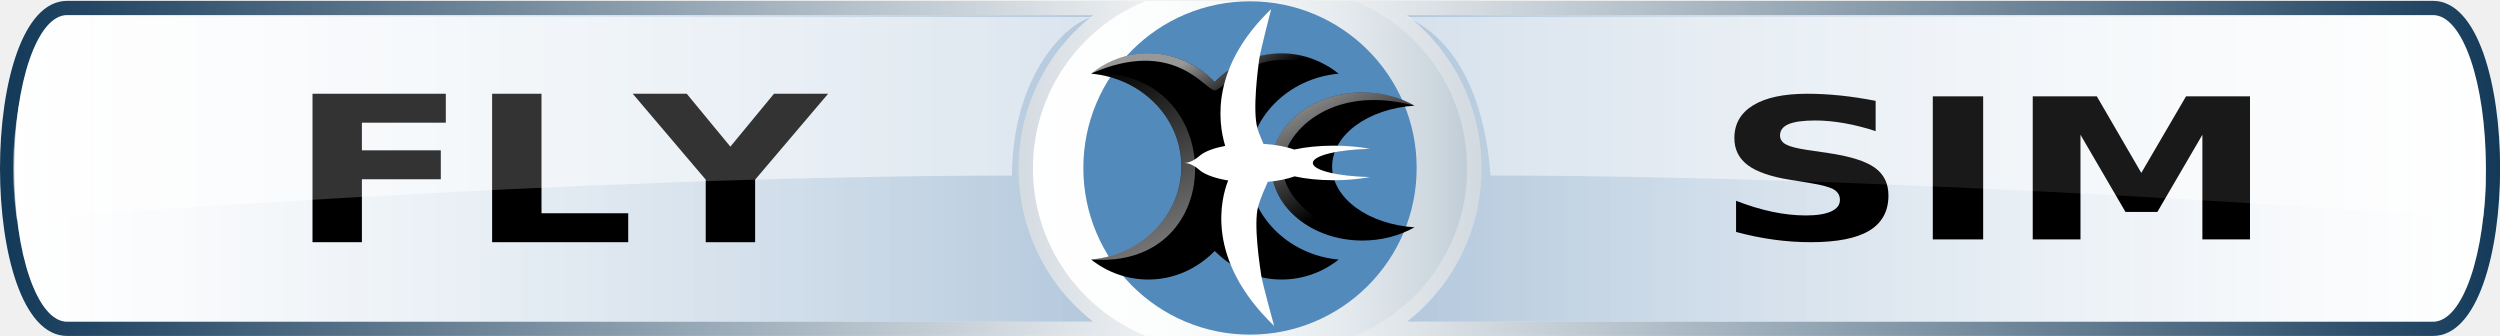
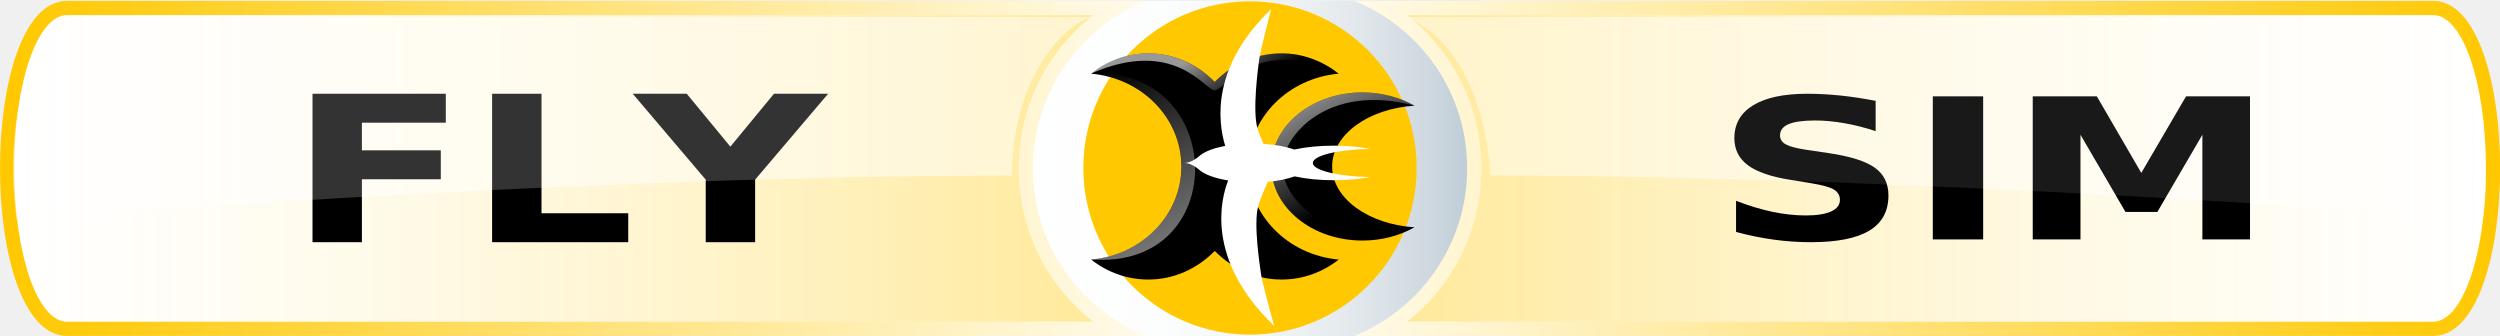
<svg xmlns="http://www.w3.org/2000/svg" xmlns:xlink="http://www.w3.org/1999/xlink" version="1.1" x="0px" y="0px" width="640" height="86" viewBox="0 0 640 86" enable-background="new 0 0 841.89 595.275" xml:space="preserve" id="svg2">
  <defs id="defs114">
    <linearGradient id="SVGID_1_" gradientUnits="userSpaceOnUse" x1="314.451" y1="207.565" x2="438.596" y2="207.565">
      <stop offset="0" style="stop-color:#FFFFFF" id="stop12" />
      <stop offset="0.311" style="stop-color:#FCFDFD" id="stop14" />
      <stop offset="0.53" style="stop-color:#F3F6F7" id="stop16" />
      <stop offset="0.72" style="stop-color:#E3E9ED" id="stop18" />
      <stop offset="0.893" style="stop-color:#CED8DF" id="stop20" />
      <stop offset="1" style="stop-color:#BCCAD4" id="stop22" />
    </linearGradient>
    <linearGradient id="SVGID_2_" gradientUnits="userSpaceOnUse" x1="296.843" y1="304.446" x2="103.083" y2="110.686">
      <stop offset="0" style="stop-color:#FFFFFF" id="stop67" />
-       <stop offset="1" style="stop-color:#143A59" id="stop69" />
+       <stop offset="1" style="stop-color:#ffc800" id="stop69" />
    </linearGradient>
    <linearGradient xlink:href="#SVGID_3_" id="linearGradient5322-6" gradientUnits="userSpaceOnUse" x1="41.384" y1="207.565" x2="334" y2="207.565" />
    <linearGradient id="SVGID_3_" gradientUnits="userSpaceOnUse" x1="41.384" y1="207.565" x2="334" y2="207.565">
      <stop offset="0" style="stop-color:#ffffff;stop-opacity:0.196;" id="stop74" />
-       <stop offset="1" style="stop-color:#3f74a7;stop-opacity:0.392;" id="stop76" />
+       <stop offset="1" style="stop-color:#ffc800;stop-opacity:0.392;" id="stop76" />
    </linearGradient>
    <linearGradient id="SVGID_4_" gradientUnits="userSpaceOnUse" x1="2.555" y1="304.446" x2="-191.206" y2="110.686" gradientTransform="matrix(-1,0,0,1,458.7852,0)">
      <stop offset="0" style="stop-color:#FFFFFF" id="stop81" />
-       <stop offset="1" style="stop-color:#143A59" id="stop83" />
+       <stop offset="1" style="stop-color:#ffc800" id="stop83" />
    </linearGradient>
    <linearGradient xlink:href="#SVGID_3_" id="linearGradient6095-0" gradientUnits="userSpaceOnUse" gradientTransform="matrix(-1,0,0,1,458.7852,0)" x1="-252.905" y1="207.565" x2="39.711" y2="207.565" />
    <linearGradient xlink:href="#SVGID_1_" id="linearGradient5143" gradientUnits="userSpaceOnUse" x1="314.451" y1="207.565" x2="438.596" y2="207.565" />
    <linearGradient xlink:href="#SVGID_2_" id="linearGradient5145" gradientUnits="userSpaceOnUse" x1="374.509" y1="207.566" x2="39.767" y2="207.566" />
    <linearGradient xlink:href="#SVGID_4_" id="linearGradient5147" gradientUnits="userSpaceOnUse" gradientTransform="matrix(-1,0,0,1,458.7852,0)" x1="84.956" y1="205.944" x2="-256.378" y2="205.944" />
    <linearGradient xlink:href="#linearGradient5097-4-4" id="linearGradient4372-3" gradientUnits="userSpaceOnUse" gradientTransform="matrix(2.763134,0,0,2.821533,-1023.92,-312.4647)" x1="354.729" y1="231.96" x2="331.811" y2="182.338" />
    <linearGradient id="linearGradient5097-4-4">
      <stop style="stop-color:#fffeff;stop-opacity:1;" offset="0" id="stop5099-1-4" />
      <stop style="stop-color:#fffeff;stop-opacity:0;" offset="1" id="stop5101-1-6" />
    </linearGradient>
    <linearGradient xlink:href="#linearGradient5091-3-6" id="linearGradient4374-0" gradientUnits="userSpaceOnUse" gradientTransform="matrix(2.763134,0,0,2.821533,-1023.92,-312.4647)" x1="362.675" y1="176.071" x2="371.379" y2="189.978" />
    <linearGradient id="linearGradient5091-3-6">
      <stop style="stop-color:#fffeff;stop-opacity:1;" offset="0" id="stop5093-87-6" />
      <stop style="stop-color:#fffeff;stop-opacity:0;" offset="1" id="stop5095-4-1" />
    </linearGradient>
    <linearGradient xlink:href="#linearGradient5077-2-4" id="linearGradient4376-8" gradientUnits="userSpaceOnUse" gradientTransform="matrix(8.394934,0,0,8.394951,-119.6484,-8426.449)" spreadMethod="pad" x1="20.249" y1="1029.575" x2="25.564" y2="1038.782" />
    <linearGradient id="linearGradient5077-2-4">
      <stop style="stop-color:#fffeff;stop-opacity:1;" offset="0" id="stop5079-7-9" />
      <stop style="stop-color:#fffeff;stop-opacity:0;" offset="1" id="stop5081-7-6" />
    </linearGradient>
  </defs>
  <g id="layer5">
    <g id="Layer_1" transform="matrix(0.9439553,0,0,0.9439522,-35.41862,-152.8199)">
      <linearGradient id="linearGradient4991" gradientUnits="userSpaceOnUse" x1="314.451" y1="207.565" x2="438.596" y2="207.565">
        <stop offset="0" style="stop-color:#FFFFFF" id="stop4993" />
        <stop offset="0.311" style="stop-color:#FCFDFD" id="stop4995" />
        <stop offset="0.53" style="stop-color:#F3F6F7" id="stop4997" />
        <stop offset="0.72" style="stop-color:#E3E9ED" id="stop4999" />
        <stop offset="0.893" style="stop-color:#CED8DF" id="stop5001" />
        <stop offset="1" style="stop-color:#BCCAD4" id="stop5003" />
      </linearGradient>
      <rect x="314.451" y="162.131" width="124.145" height="90.869" id="rect24" style="fill:url(#linearGradient5143)" />
      <linearGradient id="linearGradient5006" gradientUnits="userSpaceOnUse" x1="296.843" y1="304.446" x2="103.083" y2="110.686">
        <stop offset="0" style="stop-color:#FFFFFF" id="stop5008" />
-         <stop offset="1" style="stop-color:#143A59" id="stop5010" />
+         <stop offset="1" style="stop-color:#ffc800" id="stop5010" />
      </linearGradient>
      <path d="m 317.654,207.565 c 0,-20.566 12.674,-38.163 30.634,-45.434 H 55.715 c -24.258,0 -24.258,90.869 0,90.869 h 292.574 c -17.96,-7.271 -30.635,-24.867 -30.635,-45.435 z" id="path71" style="fill:url(#linearGradient5145)" />
      <linearGradient id="linearGradient5013" gradientUnits="userSpaceOnUse" x1="41.384" y1="207.565" x2="334" y2="207.565">
        <stop offset="0" style="stop-color:#ffffff;stop-opacity:0.196;" id="stop5015" />
-         <stop offset="1" style="stop-color:#3f74a7;stop-opacity:0.392;" id="stop5017" />
+         <stop offset="1" style="stop-color:#ffc800;stop-opacity:0.392;" id="stop5017" />
      </linearGradient>
      <path style="fill:#ffffff" d="m 55.715,165.995 c -8.036,0 -14.331,18.26 -14.331,41.571 0,23.311 6.295,41.571 14.331,41.571 0,0 253.7,0 278.285,0 C 321.417,239.293 313.79,224.146 313.79,207.566 c 0,-16.579 7.628,-31.726 20.21,-41.571 -24.585,0 -278.285,0 -278.285,0 z" id="path78-7" />
      <path d="m 55.715,165.995 c -8.036,0 -14.331,18.26 -14.331,41.571 0,23.311 6.295,41.571 14.331,41.571 0,0 253.7,0 278.285,0 -12.583,-9.844 -20.21,-24.991 -20.21,-41.571 0,-16.579 7.628,-31.726 20.21,-41.571 -24.585,0 -278.285,0 -278.285,0 z" id="path78" style="fill:url(#linearGradient5322-6)" />
      <linearGradient id="linearGradient5021" gradientUnits="userSpaceOnUse" x1="2.555" y1="304.446" x2="-191.206" y2="110.686" gradientTransform="matrix(-1,0,0,1,458.7852,0)">
        <stop offset="0" style="stop-color:#FFFFFF" id="stop5023-2" />
-         <stop offset="1" style="stop-color:#143A59" id="stop5025-4" />
+         <stop offset="1" style="stop-color:#ffc800" id="stop5025-4" />
      </linearGradient>
      <path d="m 435.421,207.565 c 0,-20.566 -12.675,-38.163 -30.635,-45.434 h 292.573 c 24.258,0 24.258,90.869 0,90.869 H 404.785 c 17.96,-7.271 30.636,-24.867 30.636,-45.435 z" id="path85" style="fill:url(#linearGradient5147)" />
      <path d="m 697.359,165.995 c 8.036,0 14.331,18.26 14.331,41.571 0,23.311 -6.295,41.571 -14.331,41.571 0,0 -253.7,0 -278.285,0 12.583,-9.844 20.21,-24.991 20.21,-41.571 0,-16.579 -7.627,-31.726 -20.209,-41.571 24.584,0 278.284,0 278.284,0 z" id="path92-7" style="fill:#ffffff;fill-opacity:1" />
      <linearGradient id="SVGID_5_" gradientUnits="userSpaceOnUse" x1="-252.905" y1="207.565" x2="39.711" y2="207.565" gradientTransform="matrix(-1,0,0,1,458.7852,0)">
        <stop offset="0" style="stop-color:#FFFFFF" id="stop88" />
        <stop offset="1" style="stop-color:#D7E9F7" id="stop90" />
      </linearGradient>
      <path d="m 697.359,165.995 c 8.036,0 14.331,18.26 14.331,41.571 0,23.311 -6.295,41.571 -14.331,41.571 0,0 -253.7,0 -278.285,0 12.583,-9.844 20.21,-24.991 20.21,-41.571 0,-16.579 -7.627,-31.726 -20.209,-41.571 24.584,0 278.284,0 278.284,0 z" id="path92" style="fill:url(#linearGradient6095-0);fill-opacity:1" />
      <g transform="matrix(1.062008,0,0,1.021764,61.9522,122.5992)" id="g46-7-7" style="fill:#007fff;fill-opacity:1;stroke:#000000;stroke-opacity:1" />
    </g>
    <g id="Layer_5" transform="matrix(0.9439553,0,0,0.9439522,-35.41862,-152.8199)" />
  </g>
  <g id="Layer_3" display="none" style="display:none" transform="translate(0,-509.275)">
    <rect x="-3.666" y="-42.667" display="inline" width="751" height="518" id="rect5" style="fill:#8a644a;display:inline" />
  </g>
  <g id="Layer_2" display="none" style="display:none" transform="translate(0,-509.275)">
    <rect x="36.318" y="160.656" display="inline" width="680.315" height="93.344" id="rect8" style="fill:none;stroke:#2e4160;display:inline" />
  </g>
  <g id="layer4">
    <path d="m 17.837,4.371 c -7.586,0 -17.559,23.149 -13.528,51.871 0,0 141.868,-11.306 254.734,-11.306 0.19,-28.333 16.619,-41.024 21.482,-40.565 -23.207,0 -262.689,0 -262.689,0 z" id="path78-4-3" style="opacity:0.4;fill:#ffffff;fill-opacity:1" />
    <path d="m 622.796,4.371 c 7.586,0 16.248,30.136 12.827,51.76 0,0 -141.167,-11.195 -254.034,-11.195 -1.265,-17.583 -7.482,-34.306 -21.482,-40.565 23.207,0 262.689,0 262.689,0 z" id="path78-4-3-1" style="opacity:0.4;fill:#ffffff;fill-opacity:1" />
  </g>
  <g id="layer3" style="display:none">
    <g transform="scale(1.135968,0.8803066)" style="font-size:59.213px;font-style:normal;font-weight:normal;fill:#000000;fill-opacity:1;stroke:none;font-family:DejaVu Sans;-inkscape-font-specification:DejaVu Sans" id="text3592">
      <path d="m 70.425,27.263 30.04,0 0,8.414 -18.909,0 0,8.038 17.781,0 0,8.414 -17.781,0 0,18.302 -11.131,0 z" style="font-variant:normal;font-weight:bold;font-stretch:normal;font-family:DejaVu Sans;-inkscape-font-specification:DejaVu Sans Bold" id="path5327" />
      <path d="m 110.902,27.263 11.131,0 0,34.753 19.545,0 0,8.414 -30.676,0 z" style="font-variant:normal;font-weight:bold;font-stretch:normal;font-family:DejaVu Sans;-inkscape-font-specification:DejaVu Sans Bold" id="path5329" />
      <path d="m 142.591,27.263 12.172,0 9.83,15.382 9.83,-15.382 12.201,0 -16.451,24.981 0,18.186 -11.131,0 0,-18.186 z" style="font-variant:normal;font-weight:bold;font-stretch:normal;font-family:DejaVu Sans;-inkscape-font-specification:DejaVu Sans Bold" id="path5331" />
    </g>
    <g transform="scale(1.168322,0.8559284)" style="font-size:58.698px;font-style:normal;font-weight:normal;fill:#000000;fill-opacity:1;stroke:none;font-family:DejaVu Sans;-inkscape-font-specification:DejaVu Sans" id="text3592-8">
      <path d="m 410.986,30.161 0,9.057 c -2.35,-1.051 -4.643,-1.844 -6.879,-2.379 -2.236,-0.535 -4.347,-0.802 -6.334,-0.803 -2.637,3.5e-5 -4.586,0.363 -5.847,1.089 -1.261,0.726 -1.892,1.853 -1.892,3.382 -2e-5,1.146 0.425,2.04 1.275,2.68 0.85,0.64 2.393,1.189 4.629,1.648 l 4.7,0.946 c 4.758,0.955 8.14,2.408 10.146,4.357 2.006,1.949 3.009,4.72 3.009,8.312 -4e-5,4.72 -1.4,8.231 -4.199,10.533 -2.799,2.302 -7.075,3.454 -12.826,3.454 -2.713,-10e-7 -5.436,-0.258 -8.168,-0.774 -2.732,-0.516 -5.465,-1.28 -8.197,-2.293 l 0,-9.315 c 2.732,1.452 5.374,2.546 7.925,3.282 2.551,0.736 5.011,1.103 7.38,1.103 2.408,7e-6 4.251,-0.401 5.532,-1.204 1.28,-0.803 1.92,-1.949 1.92,-3.439 -3e-5,-1.338 -0.435,-2.369 -1.304,-3.095 -0.869,-0.726 -2.603,-1.376 -5.202,-1.949 l -4.271,-0.946 c -4.28,-0.917 -7.409,-2.379 -9.387,-4.385 -1.978,-2.006 -2.966,-4.71 -2.966,-8.111 0,-4.261 1.376,-7.538 4.127,-9.831 2.751,-2.293 6.707,-3.439 11.866,-3.439 2.35,4.3e-5 4.767,0.177 7.251,0.53 2.484,0.354 5.054,0.884 7.71,1.591 z" style="font-variant:normal;font-weight:bold;font-stretch:normal;font-family:DejaVu Sans;-inkscape-font-specification:DejaVu Sans Bold" id="path5320" />
      <path d="m 423.511,28.814 11.035,0 0,42.791 -11.035,0 z" style="font-variant:normal;font-weight:bold;font-stretch:normal;font-family:DejaVu Sans;-inkscape-font-specification:DejaVu Sans Bold" id="path5322" />
      <path d="m 445.408,28.814 14.044,0 9.745,22.9 9.802,-22.9 14.015,0 0,42.791 -10.433,0 0,-31.298 -9.859,23.072 -6.993,0 -9.859,-23.072 0,31.298 -10.461,0 z" style="font-variant:normal;font-weight:bold;font-stretch:normal;font-family:DejaVu Sans;-inkscape-font-specification:DejaVu Sans Bold" id="path5324" />
    </g>
  </g>
  <g style="display:inline" id="g5309">
    <g transform="scale(1.135968,0.8803066)" style="font-size:59.213px;font-style:normal;font-weight:normal;fill:#000000;fill-opacity:1;stroke:none;font-family:DejaVu Sans;-inkscape-font-specification:DejaVu Sans" id="text5311">
      <path d="m 70.425,27.263 30.04,0 0,8.414 -18.909,0 0,8.038 17.781,0 0,8.414 -17.781,0 0,18.302 -11.131,0 z" style="font-variant:normal;font-weight:bold;font-stretch:normal;font-family:DejaVu Sans;-inkscape-font-specification:DejaVu Sans Bold" id="path5334" />
      <path d="m 110.902,27.263 11.131,0 0,34.753 19.545,0 0,8.414 -30.676,0 z" style="font-variant:normal;font-weight:bold;font-stretch:normal;font-family:DejaVu Sans;-inkscape-font-specification:DejaVu Sans Bold" id="path5336" />
      <path d="m 142.591,27.263 12.172,0 9.83,15.382 9.83,-15.382 12.201,0 -16.451,24.981 0,18.186 -11.131,0 0,-18.186 z" style="font-variant:normal;font-weight:bold;font-stretch:normal;font-family:DejaVu Sans;-inkscape-font-specification:DejaVu Sans Bold" id="path5338" />
    </g>
    <g transform="scale(1.168322,0.8559284)" style="font-size:58.698px;font-style:normal;font-weight:normal;fill:#000000;fill-opacity:1;stroke:none;font-family:DejaVu Sans;-inkscape-font-specification:DejaVu Sans" id="text5315">
      <path d="m 410.986,30.161 0,9.057 c -2.35,-1.051 -4.643,-1.844 -6.879,-2.379 -2.236,-0.535 -4.347,-0.802 -6.334,-0.803 -2.637,3.5e-5 -4.586,0.363 -5.847,1.089 -1.261,0.726 -1.892,1.853 -1.892,3.382 -2e-5,1.146 0.425,2.04 1.275,2.68 0.85,0.64 2.393,1.189 4.629,1.648 l 4.7,0.946 c 4.758,0.955 8.14,2.408 10.146,4.357 2.006,1.949 3.009,4.72 3.009,8.312 -4e-5,4.72 -1.4,8.231 -4.199,10.533 -2.799,2.302 -7.075,3.454 -12.826,3.454 -2.713,-10e-7 -5.436,-0.258 -8.168,-0.774 -2.732,-0.516 -5.465,-1.28 -8.197,-2.293 l 0,-9.315 c 2.732,1.452 5.374,2.546 7.925,3.282 2.551,0.736 5.011,1.103 7.38,1.103 2.408,7e-6 4.251,-0.401 5.532,-1.204 1.28,-0.803 1.92,-1.949 1.92,-3.439 -3e-5,-1.338 -0.435,-2.369 -1.304,-3.095 -0.869,-0.726 -2.603,-1.376 -5.202,-1.949 l -4.271,-0.946 c -4.28,-0.917 -7.409,-2.379 -9.387,-4.385 -1.978,-2.006 -2.966,-4.71 -2.966,-8.111 0,-4.261 1.376,-7.538 4.127,-9.831 2.751,-2.293 6.707,-3.439 11.866,-3.439 2.35,4.3e-5 4.767,0.177 7.251,0.53 2.484,0.354 5.054,0.884 7.71,1.591 z" style="font-variant:normal;font-weight:bold;font-stretch:normal;font-family:DejaVu Sans;-inkscape-font-specification:DejaVu Sans Bold" id="path5341" />
      <path d="m 423.511,28.814 11.035,0 0,42.791 -11.035,0 z" style="font-variant:normal;font-weight:bold;font-stretch:normal;font-family:DejaVu Sans;-inkscape-font-specification:DejaVu Sans Bold" id="path5343" />
      <path d="m 445.408,28.814 14.044,0 9.745,22.9 9.802,-22.9 14.015,0 0,42.791 -10.433,0 0,-31.298 -9.859,23.072 -6.993,0 -9.859,-23.072 0,31.298 -10.461,0 z" style="font-variant:normal;font-weight:bold;font-stretch:normal;font-family:DejaVu Sans;-inkscape-font-specification:DejaVu Sans Bold" id="path5345" />
    </g>
  </g>
  <g id="g4948">
    <path style="opacity:0.2;fill:#ffffff;fill-opacity:1" id="path4950" d="m 17.837,4.371 c -7.586,0 -17.559,23.149 -13.528,51.871 0,0 141.868,-11.306 254.734,-11.306 0.19,-28.333 16.619,-41.024 21.482,-40.565 -23.207,0 -262.689,0 -262.689,0 z" />
    <path style="opacity:0.1;fill:#ffffff;fill-opacity:1" id="path4952" d="m 622.796,4.371 c 7.586,0 16.248,30.136 12.827,51.76 0,0 -141.167,-11.195 -254.034,-11.195 -1.265,-17.583 -7.482,-34.306 -21.482,-40.565 23.207,0 262.689,0 262.689,0 z" />
  </g>
  <g id="layer6">
    <g id="Swift_Logo" transform="matrix(0.3359375,0,0,0.3359375,315.3056,-49.08409)">
-       <path transform="matrix(7.948951,0,0,7.948951,-113.0261,147.446)" d="m 31.954,15.935 c 0,8.824 -7.153,15.977 -15.977,15.977 C 7.153,31.912 0,24.759 0,15.935 0,7.111 7.153,-0.042 15.977,-0.042 c 8.824,0 15.977,7.153 15.977,15.977 z" id="path5438-9" style="fill:#538abc;fill-opacity:1;fill-rule:nonzero;stroke:none;display:inline" />
+       <path transform="matrix(7.948951,0,0,7.948951,-113.0261,147.446)" d="m 31.954,15.935 c 0,8.824 -7.153,15.977 -15.977,15.977 C 7.153,31.912 0,24.759 0,15.935 0,7.111 7.153,-0.042 15.977,-0.042 c 8.824,0 15.977,7.153 15.977,15.977 z" id="path5438-9" style="fill:#ffc800;fill-opacity:1;fill-rule:nonzero;stroke:none;display:inline" />
      <g transform="matrix(2.763134,0,0,2.821533,-1023.92,-312.4647)" id="g30-9" style="fill:#000000;display:inline">
        <path style="fill:#000000" d="m 398.274,207.492 c 0,-8.577 9.966,-15.625 22.708,-16.425 -4.068,-2.255 -9.011,-3.578 -14.346,-3.578 -13.878,0 -25.129,8.955 -25.129,20.003 0,11.046 11.251,20.003 25.129,20.003 5.334,0 10.278,-1.323 14.346,-3.578 -12.742,-0.801 -22.708,-7.848 -22.708,-16.425 z" id="path32-8" />
      </g>
      <path d="m 6.688,1026 c -1.926,0 -3.718,0.685 -5.188,1.844 4.603,0.411 8.188,4.032 8.188,8.437 0,4.406 -3.584,8.026 -8.188,8.438 1.469,1.158 3.261,1.812 5.188,1.812 2.324,0 4.425,-0.968 6.031,-2.594 1.606,1.626 3.738,2.594 6.062,2.594 1.926,0 3.718,-0.654 5.188,-1.812 -4.603,-0.411 -8.219,-4.031 -8.219,-8.438 0,-4.406 3.615,-8.027 8.219,-8.437 -1.47,-1.158 -3.261,-1.844 -5.188,-1.844 -2.324,0 -4.457,0.968 -6.062,2.594 C 11.113,1026.968 9.012,1026 6.688,1026 z" id="path7570-6" style="fill:#000000;display:inline" transform="matrix(8.394934,0,0,8.394951,-119.6484,-8426.449)" />
      <path id="path42-7-5" d="m -107.082,202.144 c 19.323,1.727 36.538,10.189 48.923,22.843 12.385,12.655 19.939,29.5 19.939,47.995 0,18.495 -7.554,35.341 -19.939,47.994 -12.385,12.654 -29.601,21.116 -48.923,22.843 53.63,4.157 79.61,-32.605 79.193,-69.735 -0.417,-37.131 -27.233,-74.628 -79.193,-71.94 z" style="opacity:0.5;fill:url(#linearGradient4372-3);fill-opacity:1;display:inline" />
      <path id="path42-1-0" d="m 81.507,202.144 c -12.337,-9.721 -27.336,-15.426 -43.508,-15.426 -19.51,0 -37.308,8.293 -50.789,21.941 -13.481,-13.649 -31.276,-21.941 -50.786,-21.941 -16.173,0 -31.171,5.703 -43.506,15.426 63.661,-27.857 86.738,12.807 94.17,12.807 7.91,0 31.887,-42.276 94.419,-12.807 z" style="opacity:0.6;fill:url(#linearGradient4374-0);fill-opacity:1;display:inline" />
      <path id="path32-5-2" d="m 38.837,272.982 c 0,-24.201 35.268,-63.815 100.472,-46.344 -11.24,-6.363 -24.899,-10.095 -39.64,-10.095 -38.347,0 -69.435,25.267 -69.435,56.44 0,31.166 31.088,56.439 69.435,56.439 14.739,0 28.4,-3.733 39.64,-10.096 C 77.521,335.882 38.837,300.346 38.837,272.982 z" style="opacity:0.6;fill:url(#linearGradient4376-8);fill-opacity:1;stroke:none;display:inline" />
      <g style="fill:#ffffff;fill-opacity:1;stroke:none;display:inline" id="g46-8" transform="matrix(2.763134,0,0,2.756176,-1023.92,-297.4371)">
        <path transform="matrix(2.008585,0,0,2.013655,327.6683,160.9288)" id="swift" d="m 26.781,1.25 c -8.25,7.927 -7.333,15.43 -6.312,18.781 -1.491,0.282 -2.677,0.718 -3.375,1.25 -0.011,0.008 -0.021,0.023 -0.031,0.031 -0.02,0.019 -0.058,0.041 -0.156,0.125 -0.36,0.309 -1.192,0.938 -2.062,0.938 0.871,0 1.703,0.628 2.062,0.938 0.059,0.054 0.119,0.104 0.188,0.156 0.764,0.576 2.111,1.034 3.781,1.312 -0.956,2.406 -3.246,10.775 6.312,19.969 0,0 -1.62,-5.853 -1.781,-7 C 25.245,36.603 24.319,30.792 25,28.312 c 0.277,-1.011 1.022,-2.699 1.312,-3.344 1.435,-0.129 2.695,-0.395 3.688,-0.75 1.486,0.324 3.325,0.531 5.375,0.531 1.845,0 3.562,-0.17 4.969,-0.438 C 35.937,24.218 32.5,23.392 32.5,22.375 c 0,-1.017 3.437,-1.842 7.844,-1.938 C 38.937,20.17 37.22,20 35.375,20 c -2.064,0 -3.915,0.203 -5.406,0.531 -1.122,-0.394 -2.583,-0.679 -4.25,-0.781 -0.322,-0.746 -0.654,-1.551 -0.812,-2.094 C 24.18,15.164 24.986,9.363 25.125,8.219 25.266,7.075 26.781,1.25 26.781,1.25 z" style="fill:#ffffff;fill-opacity:1;stroke:none" />
      </g>
    </g>
  </g>
</svg>
